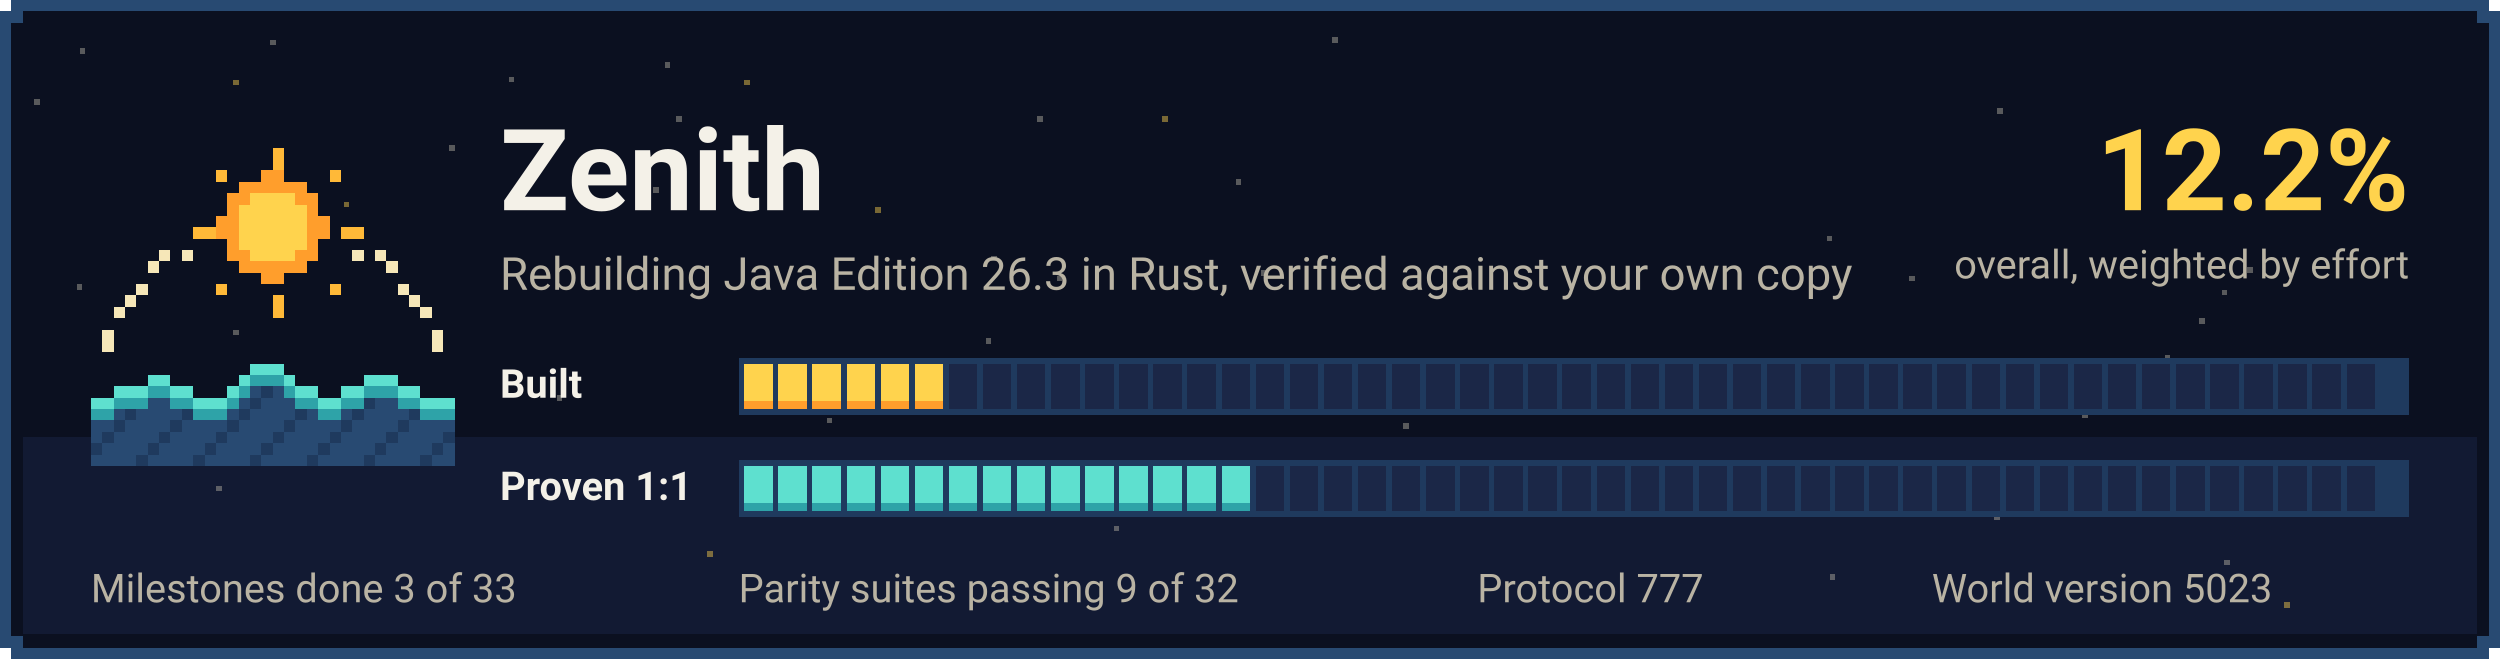
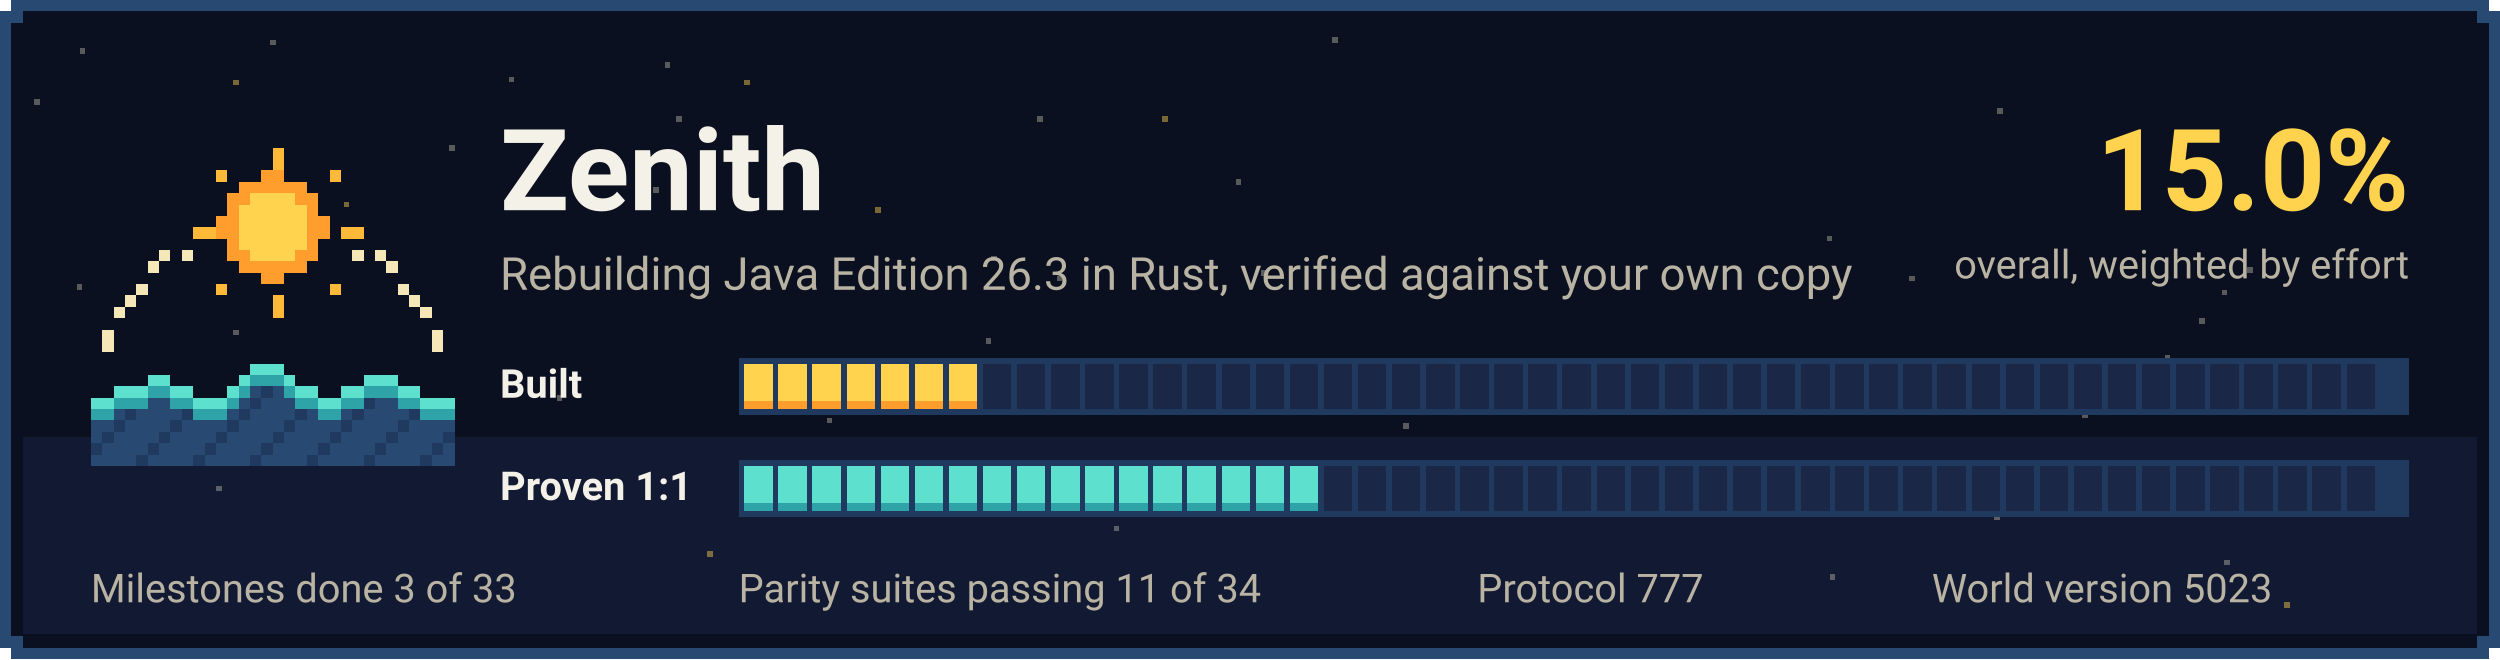
<svg xmlns="http://www.w3.org/2000/svg" width="880" height="232" viewBox="0 0 880 232" shape-rendering="crispEdges">
  <rect x="4" y="0" width="872" height="232" fill="#284A72" />
  <rect x="0" y="4" width="880" height="224" fill="#284A72" />
  <rect x="8" y="4" width="864" height="224" fill="#0B1020" />
  <rect x="4" y="8" width="872" height="216" fill="#0B1020" />
  <rect x="8" y="154" width="864" height="69" fill="#121A33" />
  <rect x="249" y="194" width="2" height="2" fill="#FFD34D" opacity="0.45" />
  <rect x="783" y="197" width="2" height="2" fill="#B9B3A3" opacity="0.45" />
  <rect x="409" y="41" width="2" height="2" fill="#FFD34D" opacity="0.45" />
  <rect x="703" y="38" width="2" height="2" fill="#B9B3A3" opacity="0.45" />
  <rect x="494" y="149" width="2" height="2" fill="#B9B3A3" opacity="0.45" />
  <rect x="702" y="181" width="2" height="2" fill="#B9B3A3" opacity="0.45" />
  <rect x="308" y="73" width="2" height="2" fill="#FFD34D" opacity="0.45" />
  <rect x="121" y="71" width="2" height="2" fill="#FFD34D" opacity="0.45" />
  <rect x="392" y="185" width="2" height="2" fill="#B9B3A3" opacity="0.45" />
  <rect x="435" y="63" width="2" height="2" fill="#B9B3A3" opacity="0.45" />
  <rect x="349" y="90" width="2" height="2" fill="#B9B3A3" opacity="0.45" />
  <rect x="672" y="97" width="2" height="2" fill="#B9B3A3" opacity="0.45" />
  <rect x="95" y="14" width="2" height="2" fill="#B9B3A3" opacity="0.45" />
  <rect x="28" y="17" width="2" height="2" fill="#B9B3A3" opacity="0.45" />
  <rect x="179" y="27" width="2" height="2" fill="#B9B3A3" opacity="0.45" />
  <rect x="12" y="35" width="2" height="2" fill="#B9B3A3" opacity="0.45" />
  <rect x="27" y="100" width="2" height="2" fill="#B9B3A3" opacity="0.45" />
  <rect x="82" y="28" width="2" height="2" fill="#FFD34D" opacity="0.45" />
  <rect x="597" y="126" width="2" height="2" fill="#B9B3A3" opacity="0.45" />
  <rect x="444" y="95" width="2" height="2" fill="#B9B3A3" opacity="0.45" />
  <rect x="76" y="171" width="2" height="2" fill="#B9B3A3" opacity="0.45" />
  <rect x="774" y="112" width="2" height="2" fill="#B9B3A3" opacity="0.45" />
  <rect x="733" y="145" width="2" height="2" fill="#B9B3A3" opacity="0.45" />
  <rect x="82" y="116" width="2" height="2" fill="#B9B3A3" opacity="0.45" />
  <rect x="643" y="83" width="2" height="2" fill="#B9B3A3" opacity="0.45" />
  <rect x="334" y="126" width="2" height="2" fill="#B9B3A3" opacity="0.45" />
  <rect x="234" y="22" width="2" height="2" fill="#B9B3A3" opacity="0.45" />
  <rect x="605" y="130" width="2" height="2" fill="#B9B3A3" opacity="0.45" />
  <rect x="262" y="28" width="2" height="2" fill="#FFD34D" opacity="0.45" />
  <rect x="804" y="212" width="2" height="2" fill="#FFD34D" opacity="0.45" />
  <rect x="363" y="139" width="2" height="2" fill="#B9B3A3" opacity="0.45" />
  <rect x="365" y="41" width="2" height="2" fill="#B9B3A3" opacity="0.45" />
  <rect x="782" y="102" width="2" height="2" fill="#B9B3A3" opacity="0.45" />
  <rect x="158" y="51" width="2" height="2" fill="#B9B3A3" opacity="0.45" />
  <rect x="466" y="162" width="2" height="2" fill="#B9B3A3" opacity="0.45" />
  <rect x="194" y="72" width="2" height="2" fill="#FFD34D" opacity="0.45" />
  <rect x="467" y="129" width="2" height="2" fill="#B9B3A3" opacity="0.45" />
  <rect x="37" y="156" width="2" height="2" fill="#B9B3A3" opacity="0.45" />
  <rect x="238" y="41" width="2" height="2" fill="#B9B3A3" opacity="0.45" />
  <rect x="372" y="97" width="2" height="2" fill="#B9B3A3" opacity="0.45" />
  <rect x="469" y="13" width="2" height="2" fill="#B9B3A3" opacity="0.45" />
  <rect x="762" y="125" width="2" height="2" fill="#B9B3A3" opacity="0.45" />
  <rect x="230" y="66" width="2" height="2" fill="#B9B3A3" opacity="0.45" />
  <rect x="291" y="147" width="2" height="2" fill="#B9B3A3" opacity="0.45" />
  <rect x="644" y="202" width="2" height="2" fill="#B9B3A3" opacity="0.45" />
  <rect x="347" y="119" width="2" height="2" fill="#B9B3A3" opacity="0.45" />
  <rect x="196" y="139" width="2" height="2" fill="#B9B3A3" opacity="0.45" />
  <rect x="791" y="94" width="2" height="2" fill="#B9B3A3" opacity="0.45" />
  <g transform="translate(32 36) scale(4)">
    <rect x="16" y="4" width="1" height="1" fill="#FFB938" />
    <rect x="16" y="5" width="1" height="1" fill="#FFB938" />
    <rect x="11" y="6" width="1" height="1" fill="#FFB938" />
    <rect x="15" y="6" width="1" height="1" fill="#FF9E2C" />
    <rect x="16" y="6" width="1" height="1" fill="#FF9E2C" />
    <rect x="21" y="6" width="1" height="1" fill="#FFB938" />
    <rect x="13" y="7" width="1" height="1" fill="#FF9E2C" />
    <rect x="14" y="7" width="1" height="1" fill="#FF9E2C" />
    <rect x="15" y="7" width="1" height="1" fill="#FF9E2C" />
    <rect x="16" y="7" width="1" height="1" fill="#FF9E2C" />
    <rect x="17" y="7" width="1" height="1" fill="#FF9E2C" />
    <rect x="18" y="7" width="1" height="1" fill="#FF9E2C" />
    <rect x="12" y="8" width="1" height="1" fill="#FF9E2C" />
    <rect x="13" y="8" width="1" height="1" fill="#FF9E2C" />
    <rect x="14" y="8" width="1" height="1" fill="#FFD34D" />
    <rect x="15" y="8" width="1" height="1" fill="#FFD34D" />
    <rect x="16" y="8" width="1" height="1" fill="#FFD34D" />
    <rect x="17" y="8" width="1" height="1" fill="#FFD34D" />
    <rect x="18" y="8" width="1" height="1" fill="#FF9E2C" />
    <rect x="19" y="8" width="1" height="1" fill="#FF9E2C" />
    <rect x="12" y="9" width="1" height="1" fill="#FF9E2C" />
    <rect x="13" y="9" width="1" height="1" fill="#FFD34D" />
    <rect x="14" y="9" width="1" height="1" fill="#FFD34D" />
    <rect x="15" y="9" width="1" height="1" fill="#FFD34D" />
    <rect x="16" y="9" width="1" height="1" fill="#FFD34D" />
    <rect x="17" y="9" width="1" height="1" fill="#FFD34D" />
    <rect x="18" y="9" width="1" height="1" fill="#FFD34D" />
    <rect x="19" y="9" width="1" height="1" fill="#FF9E2C" />
    <rect x="11" y="10" width="1" height="1" fill="#FF9E2C" />
    <rect x="12" y="10" width="1" height="1" fill="#FF9E2C" />
    <rect x="13" y="10" width="1" height="1" fill="#FFD34D" />
    <rect x="14" y="10" width="1" height="1" fill="#FFD34D" />
    <rect x="15" y="10" width="1" height="1" fill="#FFD34D" />
    <rect x="16" y="10" width="1" height="1" fill="#FFD34D" />
    <rect x="17" y="10" width="1" height="1" fill="#FFD34D" />
    <rect x="18" y="10" width="1" height="1" fill="#FFD34D" />
    <rect x="19" y="10" width="1" height="1" fill="#FF9E2C" />
    <rect x="20" y="10" width="1" height="1" fill="#FF9E2C" />
    <rect x="9" y="11" width="1" height="1" fill="#FFB938" />
    <rect x="10" y="11" width="1" height="1" fill="#FFB938" />
    <rect x="11" y="11" width="1" height="1" fill="#FF9E2C" />
    <rect x="12" y="11" width="1" height="1" fill="#FF9E2C" />
    <rect x="13" y="11" width="1" height="1" fill="#FFD34D" />
    <rect x="14" y="11" width="1" height="1" fill="#FFD34D" />
    <rect x="15" y="11" width="1" height="1" fill="#FFD34D" />
    <rect x="16" y="11" width="1" height="1" fill="#FFD34D" />
    <rect x="17" y="11" width="1" height="1" fill="#FFD34D" />
    <rect x="18" y="11" width="1" height="1" fill="#FFD34D" />
    <rect x="19" y="11" width="1" height="1" fill="#FF9E2C" />
    <rect x="20" y="11" width="1" height="1" fill="#FF9E2C" />
    <rect x="22" y="11" width="1" height="1" fill="#FFB938" />
    <rect x="23" y="11" width="1" height="1" fill="#FFB938" />
    <rect x="12" y="12" width="1" height="1" fill="#FF9E2C" />
    <rect x="13" y="12" width="1" height="1" fill="#FFD34D" />
    <rect x="14" y="12" width="1" height="1" fill="#FFD34D" />
    <rect x="15" y="12" width="1" height="1" fill="#FFD34D" />
    <rect x="16" y="12" width="1" height="1" fill="#FFD34D" />
    <rect x="17" y="12" width="1" height="1" fill="#FFD34D" />
    <rect x="18" y="12" width="1" height="1" fill="#FFD34D" />
    <rect x="19" y="12" width="1" height="1" fill="#FF9E2C" />
    <rect x="6" y="13" width="1" height="1" fill="#F6E7B8" />
    <rect x="8" y="13" width="1" height="1" fill="#F6E7B8" />
    <rect x="12" y="13" width="1" height="1" fill="#FF9E2C" />
    <rect x="13" y="13" width="1" height="1" fill="#FF9E2C" />
    <rect x="14" y="13" width="1" height="1" fill="#FFD34D" />
    <rect x="15" y="13" width="1" height="1" fill="#FFD34D" />
    <rect x="16" y="13" width="1" height="1" fill="#FFD34D" />
    <rect x="17" y="13" width="1" height="1" fill="#FFD34D" />
    <rect x="18" y="13" width="1" height="1" fill="#FF9E2C" />
    <rect x="19" y="13" width="1" height="1" fill="#FF9E2C" />
    <rect x="23" y="13" width="1" height="1" fill="#F6E7B8" />
    <rect x="25" y="13" width="1" height="1" fill="#F6E7B8" />
    <rect x="5" y="14" width="1" height="1" fill="#F6E7B8" />
    <rect x="13" y="14" width="1" height="1" fill="#FF9E2C" />
    <rect x="14" y="14" width="1" height="1" fill="#FF9E2C" />
    <rect x="15" y="14" width="1" height="1" fill="#FF9E2C" />
    <rect x="16" y="14" width="1" height="1" fill="#FF9E2C" />
    <rect x="17" y="14" width="1" height="1" fill="#FF9E2C" />
    <rect x="18" y="14" width="1" height="1" fill="#FF9E2C" />
    <rect x="26" y="14" width="1" height="1" fill="#F6E7B8" />
    <rect x="15" y="15" width="1" height="1" fill="#FF9E2C" />
    <rect x="16" y="15" width="1" height="1" fill="#FF9E2C" />
    <rect x="4" y="16" width="1" height="1" fill="#F6E7B8" />
    <rect x="11" y="16" width="1" height="1" fill="#FFB938" />
    <rect x="21" y="16" width="1" height="1" fill="#FFB938" />
    <rect x="27" y="16" width="1" height="1" fill="#F6E7B8" />
    <rect x="3" y="17" width="1" height="1" fill="#F6E7B8" />
    <rect x="16" y="17" width="1" height="1" fill="#FFB938" />
    <rect x="28" y="17" width="1" height="1" fill="#F6E7B8" />
    <rect x="2" y="18" width="1" height="1" fill="#F6E7B8" />
    <rect x="16" y="18" width="1" height="1" fill="#FFB938" />
    <rect x="29" y="18" width="1" height="1" fill="#F6E7B8" />
    <rect x="1" y="20" width="1" height="1" fill="#F6E7B8" />
    <rect x="30" y="20" width="1" height="1" fill="#F6E7B8" />
    <rect x="1" y="21" width="1" height="1" fill="#F6E7B8" />
    <rect x="30" y="21" width="1" height="1" fill="#F6E7B8" />
    <rect x="14" y="23" width="1" height="1" fill="#5EE0CF" />
    <rect x="15" y="23" width="1" height="1" fill="#5EE0CF" />
    <rect x="16" y="23" width="1" height="1" fill="#5EE0CF" />
    <rect x="5" y="24" width="1" height="1" fill="#5EE0CF" />
    <rect x="6" y="24" width="1" height="1" fill="#5EE0CF" />
    <rect x="13" y="24" width="1" height="1" fill="#5EE0CF" />
    <rect x="14" y="24" width="1" height="1" fill="#2EA3A8" />
    <rect x="15" y="24" width="1" height="1" fill="#2EA3A8" />
    <rect x="16" y="24" width="1" height="1" fill="#2EA3A8" />
    <rect x="17" y="24" width="1" height="1" fill="#5EE0CF" />
    <rect x="24" y="24" width="1" height="1" fill="#5EE0CF" />
    <rect x="25" y="24" width="1" height="1" fill="#5EE0CF" />
    <rect x="26" y="24" width="1" height="1" fill="#5EE0CF" />
    <rect x="2" y="25" width="1" height="1" fill="#5EE0CF" />
    <rect x="3" y="25" width="1" height="1" fill="#5EE0CF" />
    <rect x="4" y="25" width="1" height="1" fill="#5EE0CF" />
    <rect x="5" y="25" width="1" height="1" fill="#2EA3A8" />
    <rect x="6" y="25" width="1" height="1" fill="#2EA3A8" />
    <rect x="7" y="25" width="1" height="1" fill="#5EE0CF" />
    <rect x="8" y="25" width="1" height="1" fill="#5EE0CF" />
    <rect x="12" y="25" width="1" height="1" fill="#5EE0CF" />
    <rect x="13" y="25" width="1" height="1" fill="#2EA3A8" />
    <rect x="14" y="25" width="1" height="1" fill="#284A72" />
    <rect x="15" y="25" width="1" height="1" fill="#1F3A5E" />
    <rect x="16" y="25" width="1" height="1" fill="#284A72" />
    <rect x="17" y="25" width="1" height="1" fill="#2EA3A8" />
    <rect x="18" y="25" width="1" height="1" fill="#5EE0CF" />
    <rect x="19" y="25" width="1" height="1" fill="#5EE0CF" />
    <rect x="22" y="25" width="1" height="1" fill="#5EE0CF" />
    <rect x="23" y="25" width="1" height="1" fill="#5EE0CF" />
    <rect x="24" y="25" width="1" height="1" fill="#2EA3A8" />
    <rect x="25" y="25" width="1" height="1" fill="#2EA3A8" />
    <rect x="26" y="25" width="1" height="1" fill="#2EA3A8" />
    <rect x="27" y="25" width="1" height="1" fill="#5EE0CF" />
    <rect x="28" y="25" width="1" height="1" fill="#5EE0CF" />
    <rect x="0" y="26" width="1" height="1" fill="#5EE0CF" />
    <rect x="1" y="26" width="1" height="1" fill="#5EE0CF" />
    <rect x="2" y="26" width="1" height="1" fill="#2EA3A8" />
    <rect x="3" y="26" width="1" height="1" fill="#2EA3A8" />
    <rect x="4" y="26" width="1" height="1" fill="#2EA3A8" />
    <rect x="5" y="26" width="1" height="1" fill="#284A72" />
    <rect x="6" y="26" width="1" height="1" fill="#284A72" />
    <rect x="7" y="26" width="1" height="1" fill="#2EA3A8" />
    <rect x="8" y="26" width="1" height="1" fill="#2EA3A8" />
    <rect x="9" y="26" width="1" height="1" fill="#5EE0CF" />
    <rect x="10" y="26" width="1" height="1" fill="#5EE0CF" />
    <rect x="11" y="26" width="1" height="1" fill="#5EE0CF" />
    <rect x="12" y="26" width="1" height="1" fill="#2EA3A8" />
    <rect x="13" y="26" width="1" height="1" fill="#284A72" />
    <rect x="14" y="26" width="1" height="1" fill="#1F3A5E" />
    <rect x="15" y="26" width="1" height="1" fill="#284A72" />
    <rect x="16" y="26" width="1" height="1" fill="#284A72" />
    <rect x="17" y="26" width="1" height="1" fill="#284A72" />
    <rect x="18" y="26" width="1" height="1" fill="#2EA3A8" />
    <rect x="19" y="26" width="1" height="1" fill="#2EA3A8" />
    <rect x="20" y="26" width="1" height="1" fill="#5EE0CF" />
    <rect x="21" y="26" width="1" height="1" fill="#5EE0CF" />
    <rect x="22" y="26" width="1" height="1" fill="#2EA3A8" />
    <rect x="23" y="26" width="1" height="1" fill="#2EA3A8" />
    <rect x="24" y="26" width="1" height="1" fill="#1F3A5E" />
    <rect x="25" y="26" width="1" height="1" fill="#284A72" />
    <rect x="26" y="26" width="1" height="1" fill="#284A72" />
    <rect x="27" y="26" width="1" height="1" fill="#2EA3A8" />
    <rect x="28" y="26" width="1" height="1" fill="#2EA3A8" />
    <rect x="29" y="26" width="1" height="1" fill="#5EE0CF" />
    <rect x="30" y="26" width="1" height="1" fill="#5EE0CF" />
    <rect x="31" y="26" width="1" height="1" fill="#5EE0CF" />
    <rect x="0" y="27" width="1" height="1" fill="#2EA3A8" />
    <rect x="1" y="27" width="1" height="1" fill="#2EA3A8" />
    <rect x="2" y="27" width="1" height="1" fill="#284A72" />
    <rect x="3" y="27" width="1" height="1" fill="#1F3A5E" />
    <rect x="4" y="27" width="1" height="1" fill="#284A72" />
    <rect x="5" y="27" width="1" height="1" fill="#284A72" />
    <rect x="6" y="27" width="1" height="1" fill="#284A72" />
    <rect x="7" y="27" width="1" height="1" fill="#284A72" />
    <rect x="8" y="27" width="1" height="1" fill="#1F3A5E" />
    <rect x="9" y="27" width="1" height="1" fill="#2EA3A8" />
    <rect x="10" y="27" width="1" height="1" fill="#2EA3A8" />
    <rect x="11" y="27" width="1" height="1" fill="#2EA3A8" />
    <rect x="12" y="27" width="1" height="1" fill="#284A72" />
    <rect x="13" y="27" width="1" height="1" fill="#1F3A5E" />
    <rect x="14" y="27" width="1" height="1" fill="#284A72" />
    <rect x="15" y="27" width="1" height="1" fill="#284A72" />
    <rect x="16" y="27" width="1" height="1" fill="#284A72" />
    <rect x="17" y="27" width="1" height="1" fill="#284A72" />
    <rect x="18" y="27" width="1" height="1" fill="#1F3A5E" />
    <rect x="19" y="27" width="1" height="1" fill="#284A72" />
    <rect x="20" y="27" width="1" height="1" fill="#2EA3A8" />
    <rect x="21" y="27" width="1" height="1" fill="#2EA3A8" />
    <rect x="22" y="27" width="1" height="1" fill="#284A72" />
    <rect x="23" y="27" width="1" height="1" fill="#1F3A5E" />
    <rect x="24" y="27" width="1" height="1" fill="#284A72" />
    <rect x="25" y="27" width="1" height="1" fill="#284A72" />
    <rect x="26" y="27" width="1" height="1" fill="#284A72" />
    <rect x="27" y="27" width="1" height="1" fill="#284A72" />
    <rect x="28" y="27" width="1" height="1" fill="#1F3A5E" />
    <rect x="29" y="27" width="1" height="1" fill="#2EA3A8" />
    <rect x="30" y="27" width="1" height="1" fill="#2EA3A8" />
    <rect x="31" y="27" width="1" height="1" fill="#2EA3A8" />
    <rect x="0" y="28" width="1" height="1" fill="#284A72" />
    <rect x="1" y="28" width="1" height="1" fill="#284A72" />
    <rect x="2" y="28" width="1" height="1" fill="#1F3A5E" />
    <rect x="3" y="28" width="1" height="1" fill="#284A72" />
    <rect x="4" y="28" width="1" height="1" fill="#284A72" />
    <rect x="5" y="28" width="1" height="1" fill="#284A72" />
    <rect x="6" y="28" width="1" height="1" fill="#284A72" />
    <rect x="7" y="28" width="1" height="1" fill="#1F3A5E" />
    <rect x="8" y="28" width="1" height="1" fill="#284A72" />
    <rect x="9" y="28" width="1" height="1" fill="#284A72" />
    <rect x="10" y="28" width="1" height="1" fill="#284A72" />
    <rect x="11" y="28" width="1" height="1" fill="#284A72" />
    <rect x="12" y="28" width="1" height="1" fill="#1F3A5E" />
    <rect x="13" y="28" width="1" height="1" fill="#284A72" />
    <rect x="14" y="28" width="1" height="1" fill="#284A72" />
    <rect x="15" y="28" width="1" height="1" fill="#284A72" />
    <rect x="16" y="28" width="1" height="1" fill="#284A72" />
    <rect x="17" y="28" width="1" height="1" fill="#1F3A5E" />
    <rect x="18" y="28" width="1" height="1" fill="#284A72" />
    <rect x="19" y="28" width="1" height="1" fill="#284A72" />
    <rect x="20" y="28" width="1" height="1" fill="#284A72" />
    <rect x="21" y="28" width="1" height="1" fill="#284A72" />
    <rect x="22" y="28" width="1" height="1" fill="#1F3A5E" />
    <rect x="23" y="28" width="1" height="1" fill="#284A72" />
    <rect x="24" y="28" width="1" height="1" fill="#284A72" />
    <rect x="25" y="28" width="1" height="1" fill="#284A72" />
    <rect x="26" y="28" width="1" height="1" fill="#284A72" />
    <rect x="27" y="28" width="1" height="1" fill="#1F3A5E" />
    <rect x="28" y="28" width="1" height="1" fill="#284A72" />
    <rect x="29" y="28" width="1" height="1" fill="#284A72" />
    <rect x="30" y="28" width="1" height="1" fill="#284A72" />
    <rect x="31" y="28" width="1" height="1" fill="#284A72" />
    <rect x="0" y="29" width="1" height="1" fill="#284A72" />
    <rect x="1" y="29" width="1" height="1" fill="#1F3A5E" />
    <rect x="2" y="29" width="1" height="1" fill="#284A72" />
    <rect x="3" y="29" width="1" height="1" fill="#284A72" />
    <rect x="4" y="29" width="1" height="1" fill="#284A72" />
    <rect x="5" y="29" width="1" height="1" fill="#284A72" />
    <rect x="6" y="29" width="1" height="1" fill="#1F3A5E" />
    <rect x="7" y="29" width="1" height="1" fill="#284A72" />
    <rect x="8" y="29" width="1" height="1" fill="#284A72" />
    <rect x="9" y="29" width="1" height="1" fill="#284A72" />
    <rect x="10" y="29" width="1" height="1" fill="#284A72" />
    <rect x="11" y="29" width="1" height="1" fill="#1F3A5E" />
    <rect x="12" y="29" width="1" height="1" fill="#284A72" />
    <rect x="13" y="29" width="1" height="1" fill="#284A72" />
    <rect x="14" y="29" width="1" height="1" fill="#284A72" />
    <rect x="15" y="29" width="1" height="1" fill="#284A72" />
    <rect x="16" y="29" width="1" height="1" fill="#1F3A5E" />
    <rect x="17" y="29" width="1" height="1" fill="#284A72" />
    <rect x="18" y="29" width="1" height="1" fill="#284A72" />
    <rect x="19" y="29" width="1" height="1" fill="#284A72" />
    <rect x="20" y="29" width="1" height="1" fill="#284A72" />
    <rect x="21" y="29" width="1" height="1" fill="#1F3A5E" />
    <rect x="22" y="29" width="1" height="1" fill="#284A72" />
    <rect x="23" y="29" width="1" height="1" fill="#284A72" />
    <rect x="24" y="29" width="1" height="1" fill="#284A72" />
    <rect x="25" y="29" width="1" height="1" fill="#284A72" />
    <rect x="26" y="29" width="1" height="1" fill="#1F3A5E" />
    <rect x="27" y="29" width="1" height="1" fill="#284A72" />
    <rect x="28" y="29" width="1" height="1" fill="#284A72" />
    <rect x="29" y="29" width="1" height="1" fill="#284A72" />
    <rect x="30" y="29" width="1" height="1" fill="#284A72" />
    <rect x="31" y="29" width="1" height="1" fill="#1F3A5E" />
    <rect x="0" y="30" width="1" height="1" fill="#1F3A5E" />
    <rect x="1" y="30" width="1" height="1" fill="#284A72" />
    <rect x="2" y="30" width="1" height="1" fill="#284A72" />
    <rect x="3" y="30" width="1" height="1" fill="#284A72" />
    <rect x="4" y="30" width="1" height="1" fill="#284A72" />
    <rect x="5" y="30" width="1" height="1" fill="#1F3A5E" />
    <rect x="6" y="30" width="1" height="1" fill="#284A72" />
    <rect x="7" y="30" width="1" height="1" fill="#284A72" />
    <rect x="8" y="30" width="1" height="1" fill="#284A72" />
    <rect x="9" y="30" width="1" height="1" fill="#284A72" />
    <rect x="10" y="30" width="1" height="1" fill="#1F3A5E" />
    <rect x="11" y="30" width="1" height="1" fill="#284A72" />
    <rect x="12" y="30" width="1" height="1" fill="#284A72" />
    <rect x="13" y="30" width="1" height="1" fill="#284A72" />
    <rect x="14" y="30" width="1" height="1" fill="#284A72" />
    <rect x="15" y="30" width="1" height="1" fill="#1F3A5E" />
    <rect x="16" y="30" width="1" height="1" fill="#284A72" />
    <rect x="17" y="30" width="1" height="1" fill="#284A72" />
    <rect x="18" y="30" width="1" height="1" fill="#284A72" />
    <rect x="19" y="30" width="1" height="1" fill="#284A72" />
    <rect x="20" y="30" width="1" height="1" fill="#1F3A5E" />
    <rect x="21" y="30" width="1" height="1" fill="#284A72" />
    <rect x="22" y="30" width="1" height="1" fill="#284A72" />
    <rect x="23" y="30" width="1" height="1" fill="#284A72" />
    <rect x="24" y="30" width="1" height="1" fill="#284A72" />
    <rect x="25" y="30" width="1" height="1" fill="#1F3A5E" />
    <rect x="26" y="30" width="1" height="1" fill="#284A72" />
    <rect x="27" y="30" width="1" height="1" fill="#284A72" />
    <rect x="28" y="30" width="1" height="1" fill="#284A72" />
    <rect x="29" y="30" width="1" height="1" fill="#284A72" />
    <rect x="30" y="30" width="1" height="1" fill="#1F3A5E" />
    <rect x="31" y="30" width="1" height="1" fill="#284A72" />
    <rect x="0" y="31" width="1" height="1" fill="#284A72" />
    <rect x="1" y="31" width="1" height="1" fill="#284A72" />
    <rect x="2" y="31" width="1" height="1" fill="#284A72" />
    <rect x="3" y="31" width="1" height="1" fill="#284A72" />
    <rect x="4" y="31" width="1" height="1" fill="#1F3A5E" />
    <rect x="5" y="31" width="1" height="1" fill="#284A72" />
    <rect x="6" y="31" width="1" height="1" fill="#284A72" />
    <rect x="7" y="31" width="1" height="1" fill="#284A72" />
    <rect x="8" y="31" width="1" height="1" fill="#284A72" />
    <rect x="9" y="31" width="1" height="1" fill="#1F3A5E" />
    <rect x="10" y="31" width="1" height="1" fill="#284A72" />
    <rect x="11" y="31" width="1" height="1" fill="#284A72" />
    <rect x="12" y="31" width="1" height="1" fill="#284A72" />
    <rect x="13" y="31" width="1" height="1" fill="#284A72" />
    <rect x="14" y="31" width="1" height="1" fill="#1F3A5E" />
    <rect x="15" y="31" width="1" height="1" fill="#284A72" />
    <rect x="16" y="31" width="1" height="1" fill="#284A72" />
    <rect x="17" y="31" width="1" height="1" fill="#284A72" />
    <rect x="18" y="31" width="1" height="1" fill="#284A72" />
    <rect x="19" y="31" width="1" height="1" fill="#1F3A5E" />
    <rect x="20" y="31" width="1" height="1" fill="#284A72" />
    <rect x="21" y="31" width="1" height="1" fill="#284A72" />
    <rect x="22" y="31" width="1" height="1" fill="#284A72" />
    <rect x="23" y="31" width="1" height="1" fill="#284A72" />
    <rect x="24" y="31" width="1" height="1" fill="#1F3A5E" />
    <rect x="25" y="31" width="1" height="1" fill="#284A72" />
    <rect x="26" y="31" width="1" height="1" fill="#284A72" />
    <rect x="27" y="31" width="1" height="1" fill="#284A72" />
    <rect x="28" y="31" width="1" height="1" fill="#284A72" />
    <rect x="29" y="31" width="1" height="1" fill="#1F3A5E" />
    <rect x="30" y="31" width="1" height="1" fill="#284A72" />
    <rect x="31" y="31" width="1" height="1" fill="#284A72" />
  </g>
  <text x="176" y="74" font-family="'Pixelify Sans', ui-sans-serif, system-ui, -apple-system, 'Segoe UI', Roboto, sans-serif" font-size="40" font-weight="700" fill="#F4F1E8" text-anchor="start">Zenith</text>
  <text x="176" y="102" font-family="'Pixelify Sans', ui-sans-serif, system-ui, -apple-system, 'Segoe UI', Roboto, sans-serif" font-size="16" font-weight="400" fill="#B9B3A3" text-anchor="start">Rebuilding Java Edition 26.3 in Rust, verified against your own copy</text>
-   <text x="848" y="74" font-family="'Pixelify Sans', ui-sans-serif, system-ui, -apple-system, 'Segoe UI', Roboto, sans-serif" font-size="40" font-weight="700" fill="#FFD34D" text-anchor="end">12.2%</text>
+   <text x="848" y="74" font-family="'Pixelify Sans', ui-sans-serif, system-ui, -apple-system, 'Segoe UI', Roboto, sans-serif" font-size="40" font-weight="700" fill="#FFD34D" text-anchor="end">15.0%</text>
  <text x="848" y="98" font-family="'Pixelify Sans', ui-sans-serif, system-ui, -apple-system, 'Segoe UI', Roboto, sans-serif" font-size="14" font-weight="400" fill="#B9B3A3" text-anchor="end">overall, weighted by effort</text>
  <text x="176" y="140" font-family="'Pixelify Sans', ui-sans-serif, system-ui, -apple-system, 'Segoe UI', Roboto, sans-serif" font-size="14" font-weight="600" fill="#F4F1E8" text-anchor="start">Built</text>
  <rect x="260" y="126" width="588" height="20" fill="#1F3A5E" />
  <rect x="262" y="128" width="10" height="16" fill="#FFD34D" />
  <rect x="262" y="141" width="10" height="3" fill="#FF9E2C" />
  <rect x="274" y="128" width="10" height="16" fill="#FFD34D" />
  <rect x="274" y="141" width="10" height="3" fill="#FF9E2C" />
  <rect x="286" y="128" width="10" height="16" fill="#FFD34D" />
  <rect x="286" y="141" width="10" height="3" fill="#FF9E2C" />
  <rect x="298" y="128" width="10" height="16" fill="#FFD34D" />
  <rect x="298" y="141" width="10" height="3" fill="#FF9E2C" />
  <rect x="310" y="128" width="10" height="16" fill="#FFD34D" />
  <rect x="310" y="141" width="10" height="3" fill="#FF9E2C" />
  <rect x="322" y="128" width="10" height="16" fill="#FFD34D" />
  <rect x="322" y="141" width="10" height="3" fill="#FF9E2C" />
-   <rect x="334" y="128" width="10" height="16" fill="#1B2747" />
+   <rect x="334" y="128" width="10" height="16" fill="#FFD34D" />
+   <rect x="334" y="141" width="10" height="3" fill="#FF9E2C" />
  <rect x="346" y="128" width="10" height="16" fill="#1B2747" />
  <rect x="358" y="128" width="10" height="16" fill="#1B2747" />
  <rect x="370" y="128" width="10" height="16" fill="#1B2747" />
  <rect x="382" y="128" width="10" height="16" fill="#1B2747" />
  <rect x="394" y="128" width="10" height="16" fill="#1B2747" />
  <rect x="406" y="128" width="10" height="16" fill="#1B2747" />
  <rect x="418" y="128" width="10" height="16" fill="#1B2747" />
  <rect x="430" y="128" width="10" height="16" fill="#1B2747" />
  <rect x="442" y="128" width="10" height="16" fill="#1B2747" />
  <rect x="454" y="128" width="10" height="16" fill="#1B2747" />
  <rect x="466" y="128" width="10" height="16" fill="#1B2747" />
  <rect x="478" y="128" width="10" height="16" fill="#1B2747" />
  <rect x="490" y="128" width="10" height="16" fill="#1B2747" />
  <rect x="502" y="128" width="10" height="16" fill="#1B2747" />
  <rect x="514" y="128" width="10" height="16" fill="#1B2747" />
  <rect x="526" y="128" width="10" height="16" fill="#1B2747" />
  <rect x="538" y="128" width="10" height="16" fill="#1B2747" />
  <rect x="550" y="128" width="10" height="16" fill="#1B2747" />
  <rect x="562" y="128" width="10" height="16" fill="#1B2747" />
  <rect x="574" y="128" width="10" height="16" fill="#1B2747" />
  <rect x="586" y="128" width="10" height="16" fill="#1B2747" />
  <rect x="598" y="128" width="10" height="16" fill="#1B2747" />
  <rect x="610" y="128" width="10" height="16" fill="#1B2747" />
  <rect x="622" y="128" width="10" height="16" fill="#1B2747" />
  <rect x="634" y="128" width="10" height="16" fill="#1B2747" />
  <rect x="646" y="128" width="10" height="16" fill="#1B2747" />
  <rect x="658" y="128" width="10" height="16" fill="#1B2747" />
  <rect x="670" y="128" width="10" height="16" fill="#1B2747" />
  <rect x="682" y="128" width="10" height="16" fill="#1B2747" />
  <rect x="694" y="128" width="10" height="16" fill="#1B2747" />
  <rect x="706" y="128" width="10" height="16" fill="#1B2747" />
  <rect x="718" y="128" width="10" height="16" fill="#1B2747" />
  <rect x="730" y="128" width="10" height="16" fill="#1B2747" />
  <rect x="742" y="128" width="10" height="16" fill="#1B2747" />
  <rect x="754" y="128" width="10" height="16" fill="#1B2747" />
  <rect x="766" y="128" width="10" height="16" fill="#1B2747" />
  <rect x="778" y="128" width="10" height="16" fill="#1B2747" />
  <rect x="790" y="128" width="10" height="16" fill="#1B2747" />
  <rect x="802" y="128" width="10" height="16" fill="#1B2747" />
  <rect x="814" y="128" width="10" height="16" fill="#1B2747" />
  <rect x="826" y="128" width="10" height="16" fill="#1B2747" />
  <text x="176" y="176" font-family="'Pixelify Sans', ui-sans-serif, system-ui, -apple-system, 'Segoe UI', Roboto, sans-serif" font-size="14" font-weight="600" fill="#F4F1E8" text-anchor="start">Proven 1:1</text>
  <rect x="260" y="162" width="588" height="20" fill="#1F3A5E" />
  <rect x="262" y="164" width="10" height="16" fill="#5EE0CF" />
  <rect x="262" y="177" width="10" height="3" fill="#2EA3A8" />
  <rect x="274" y="164" width="10" height="16" fill="#5EE0CF" />
  <rect x="274" y="177" width="10" height="3" fill="#2EA3A8" />
  <rect x="286" y="164" width="10" height="16" fill="#5EE0CF" />
  <rect x="286" y="177" width="10" height="3" fill="#2EA3A8" />
  <rect x="298" y="164" width="10" height="16" fill="#5EE0CF" />
  <rect x="298" y="177" width="10" height="3" fill="#2EA3A8" />
  <rect x="310" y="164" width="10" height="16" fill="#5EE0CF" />
  <rect x="310" y="177" width="10" height="3" fill="#2EA3A8" />
  <rect x="322" y="164" width="10" height="16" fill="#5EE0CF" />
  <rect x="322" y="177" width="10" height="3" fill="#2EA3A8" />
  <rect x="334" y="164" width="10" height="16" fill="#5EE0CF" />
  <rect x="334" y="177" width="10" height="3" fill="#2EA3A8" />
  <rect x="346" y="164" width="10" height="16" fill="#5EE0CF" />
  <rect x="346" y="177" width="10" height="3" fill="#2EA3A8" />
  <rect x="358" y="164" width="10" height="16" fill="#5EE0CF" />
  <rect x="358" y="177" width="10" height="3" fill="#2EA3A8" />
  <rect x="370" y="164" width="10" height="16" fill="#5EE0CF" />
  <rect x="370" y="177" width="10" height="3" fill="#2EA3A8" />
  <rect x="382" y="164" width="10" height="16" fill="#5EE0CF" />
  <rect x="382" y="177" width="10" height="3" fill="#2EA3A8" />
  <rect x="394" y="164" width="10" height="16" fill="#5EE0CF" />
  <rect x="394" y="177" width="10" height="3" fill="#2EA3A8" />
  <rect x="406" y="164" width="10" height="16" fill="#5EE0CF" />
  <rect x="406" y="177" width="10" height="3" fill="#2EA3A8" />
  <rect x="418" y="164" width="10" height="16" fill="#5EE0CF" />
  <rect x="418" y="177" width="10" height="3" fill="#2EA3A8" />
  <rect x="430" y="164" width="10" height="16" fill="#5EE0CF" />
  <rect x="430" y="177" width="10" height="3" fill="#2EA3A8" />
-   <rect x="442" y="164" width="10" height="16" fill="#1B2747" />
-   <rect x="454" y="164" width="10" height="16" fill="#1B2747" />
+   <rect x="442" y="164" width="10" height="16" fill="#5EE0CF" />
+   <rect x="442" y="177" width="10" height="3" fill="#2EA3A8" />
+   <rect x="454" y="164" width="10" height="16" fill="#5EE0CF" />
+   <rect x="454" y="177" width="10" height="3" fill="#2EA3A8" />
  <rect x="466" y="164" width="10" height="16" fill="#1B2747" />
  <rect x="478" y="164" width="10" height="16" fill="#1B2747" />
  <rect x="490" y="164" width="10" height="16" fill="#1B2747" />
  <rect x="502" y="164" width="10" height="16" fill="#1B2747" />
  <rect x="514" y="164" width="10" height="16" fill="#1B2747" />
  <rect x="526" y="164" width="10" height="16" fill="#1B2747" />
  <rect x="538" y="164" width="10" height="16" fill="#1B2747" />
  <rect x="550" y="164" width="10" height="16" fill="#1B2747" />
  <rect x="562" y="164" width="10" height="16" fill="#1B2747" />
  <rect x="574" y="164" width="10" height="16" fill="#1B2747" />
  <rect x="586" y="164" width="10" height="16" fill="#1B2747" />
  <rect x="598" y="164" width="10" height="16" fill="#1B2747" />
  <rect x="610" y="164" width="10" height="16" fill="#1B2747" />
  <rect x="622" y="164" width="10" height="16" fill="#1B2747" />
  <rect x="634" y="164" width="10" height="16" fill="#1B2747" />
  <rect x="646" y="164" width="10" height="16" fill="#1B2747" />
  <rect x="658" y="164" width="10" height="16" fill="#1B2747" />
  <rect x="670" y="164" width="10" height="16" fill="#1B2747" />
  <rect x="682" y="164" width="10" height="16" fill="#1B2747" />
  <rect x="694" y="164" width="10" height="16" fill="#1B2747" />
  <rect x="706" y="164" width="10" height="16" fill="#1B2747" />
  <rect x="718" y="164" width="10" height="16" fill="#1B2747" />
  <rect x="730" y="164" width="10" height="16" fill="#1B2747" />
  <rect x="742" y="164" width="10" height="16" fill="#1B2747" />
  <rect x="754" y="164" width="10" height="16" fill="#1B2747" />
  <rect x="766" y="164" width="10" height="16" fill="#1B2747" />
  <rect x="778" y="164" width="10" height="16" fill="#1B2747" />
  <rect x="790" y="164" width="10" height="16" fill="#1B2747" />
  <rect x="802" y="164" width="10" height="16" fill="#1B2747" />
  <rect x="814" y="164" width="10" height="16" fill="#1B2747" />
  <rect x="826" y="164" width="10" height="16" fill="#1B2747" />
  <text x="32" y="212" font-family="'Pixelify Sans', ui-sans-serif, system-ui, -apple-system, 'Segoe UI', Roboto, sans-serif" font-size="14" font-weight="400" fill="#B9B3A3" text-anchor="start">Milestones done 3 of 33</text>
-   <text x="260" y="212" font-family="'Pixelify Sans', ui-sans-serif, system-ui, -apple-system, 'Segoe UI', Roboto, sans-serif" font-size="14" font-weight="400" fill="#B9B3A3" text-anchor="start">Parity suites passing 9 of 32</text>
+   <text x="260" y="212" font-family="'Pixelify Sans', ui-sans-serif, system-ui, -apple-system, 'Segoe UI', Roboto, sans-serif" font-size="14" font-weight="400" fill="#B9B3A3" text-anchor="start">Parity suites passing 11 of 34</text>
  <text x="520" y="212" font-family="'Pixelify Sans', ui-sans-serif, system-ui, -apple-system, 'Segoe UI', Roboto, sans-serif" font-size="14" font-weight="400" fill="#B9B3A3" text-anchor="start">Protocol 777</text>
  <text x="680" y="212" font-family="'Pixelify Sans', ui-sans-serif, system-ui, -apple-system, 'Segoe UI', Roboto, sans-serif" font-size="14" font-weight="400" fill="#B9B3A3" text-anchor="start">World version 5023</text>
</svg>
